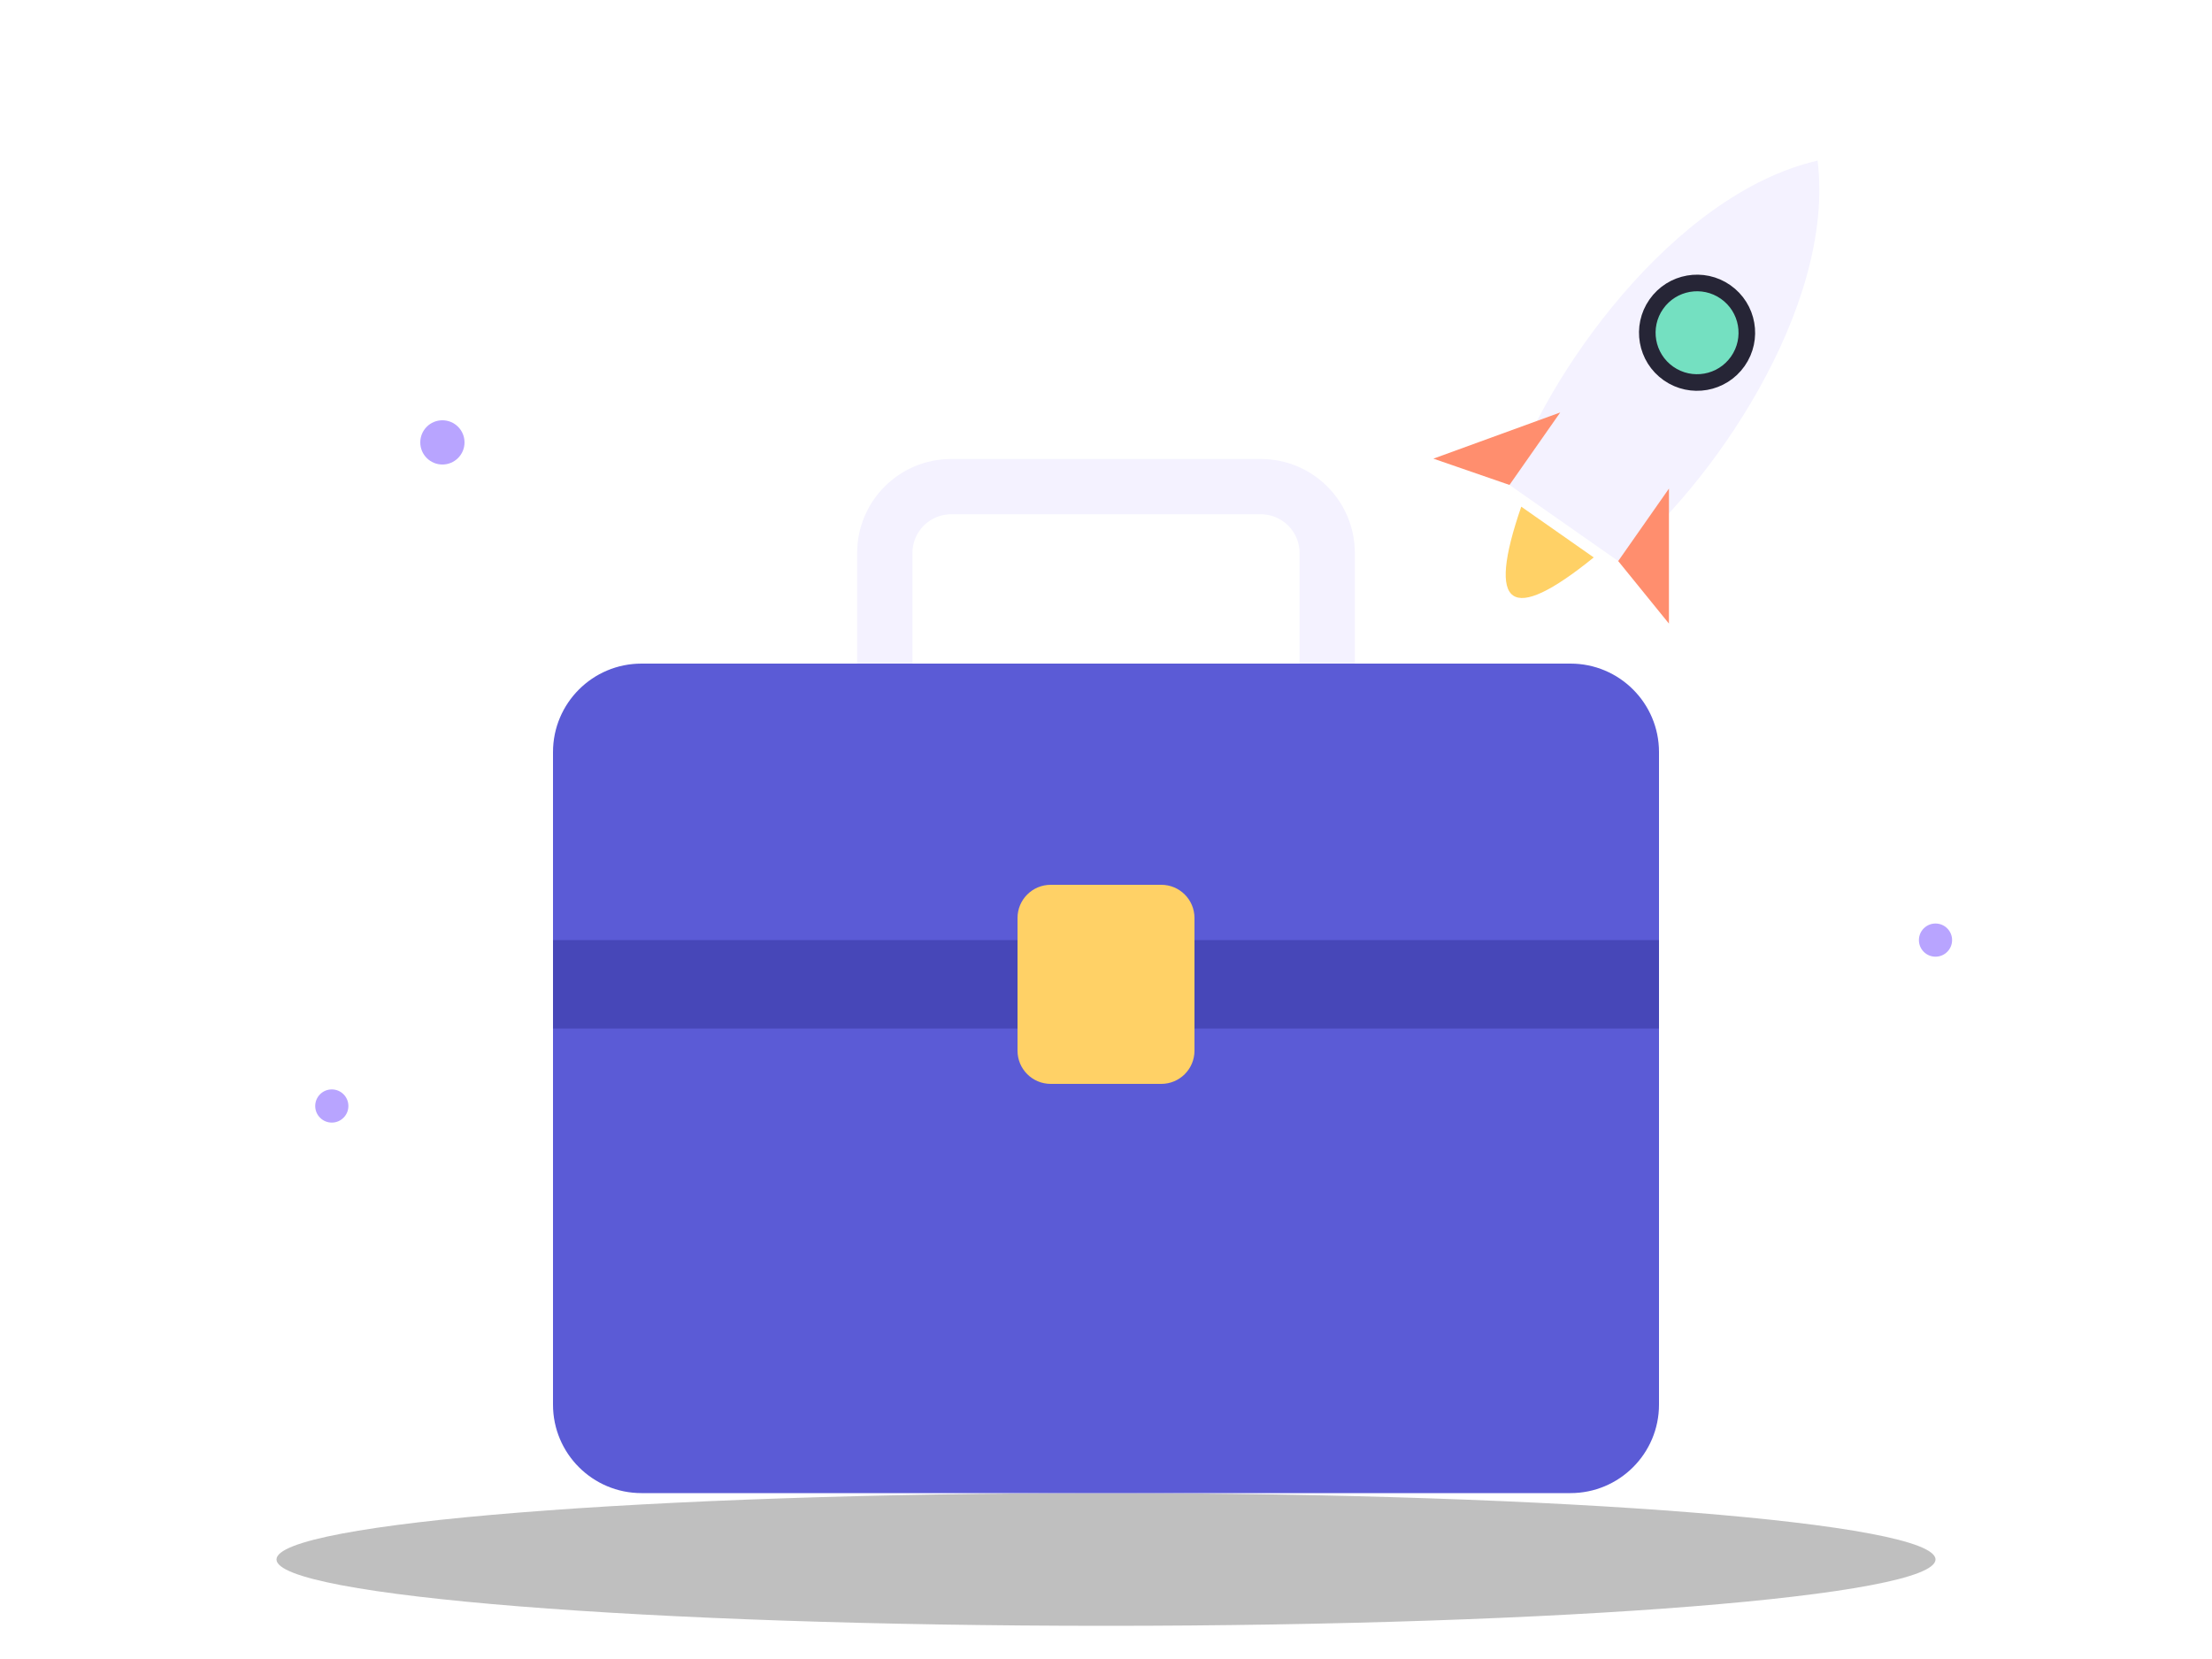
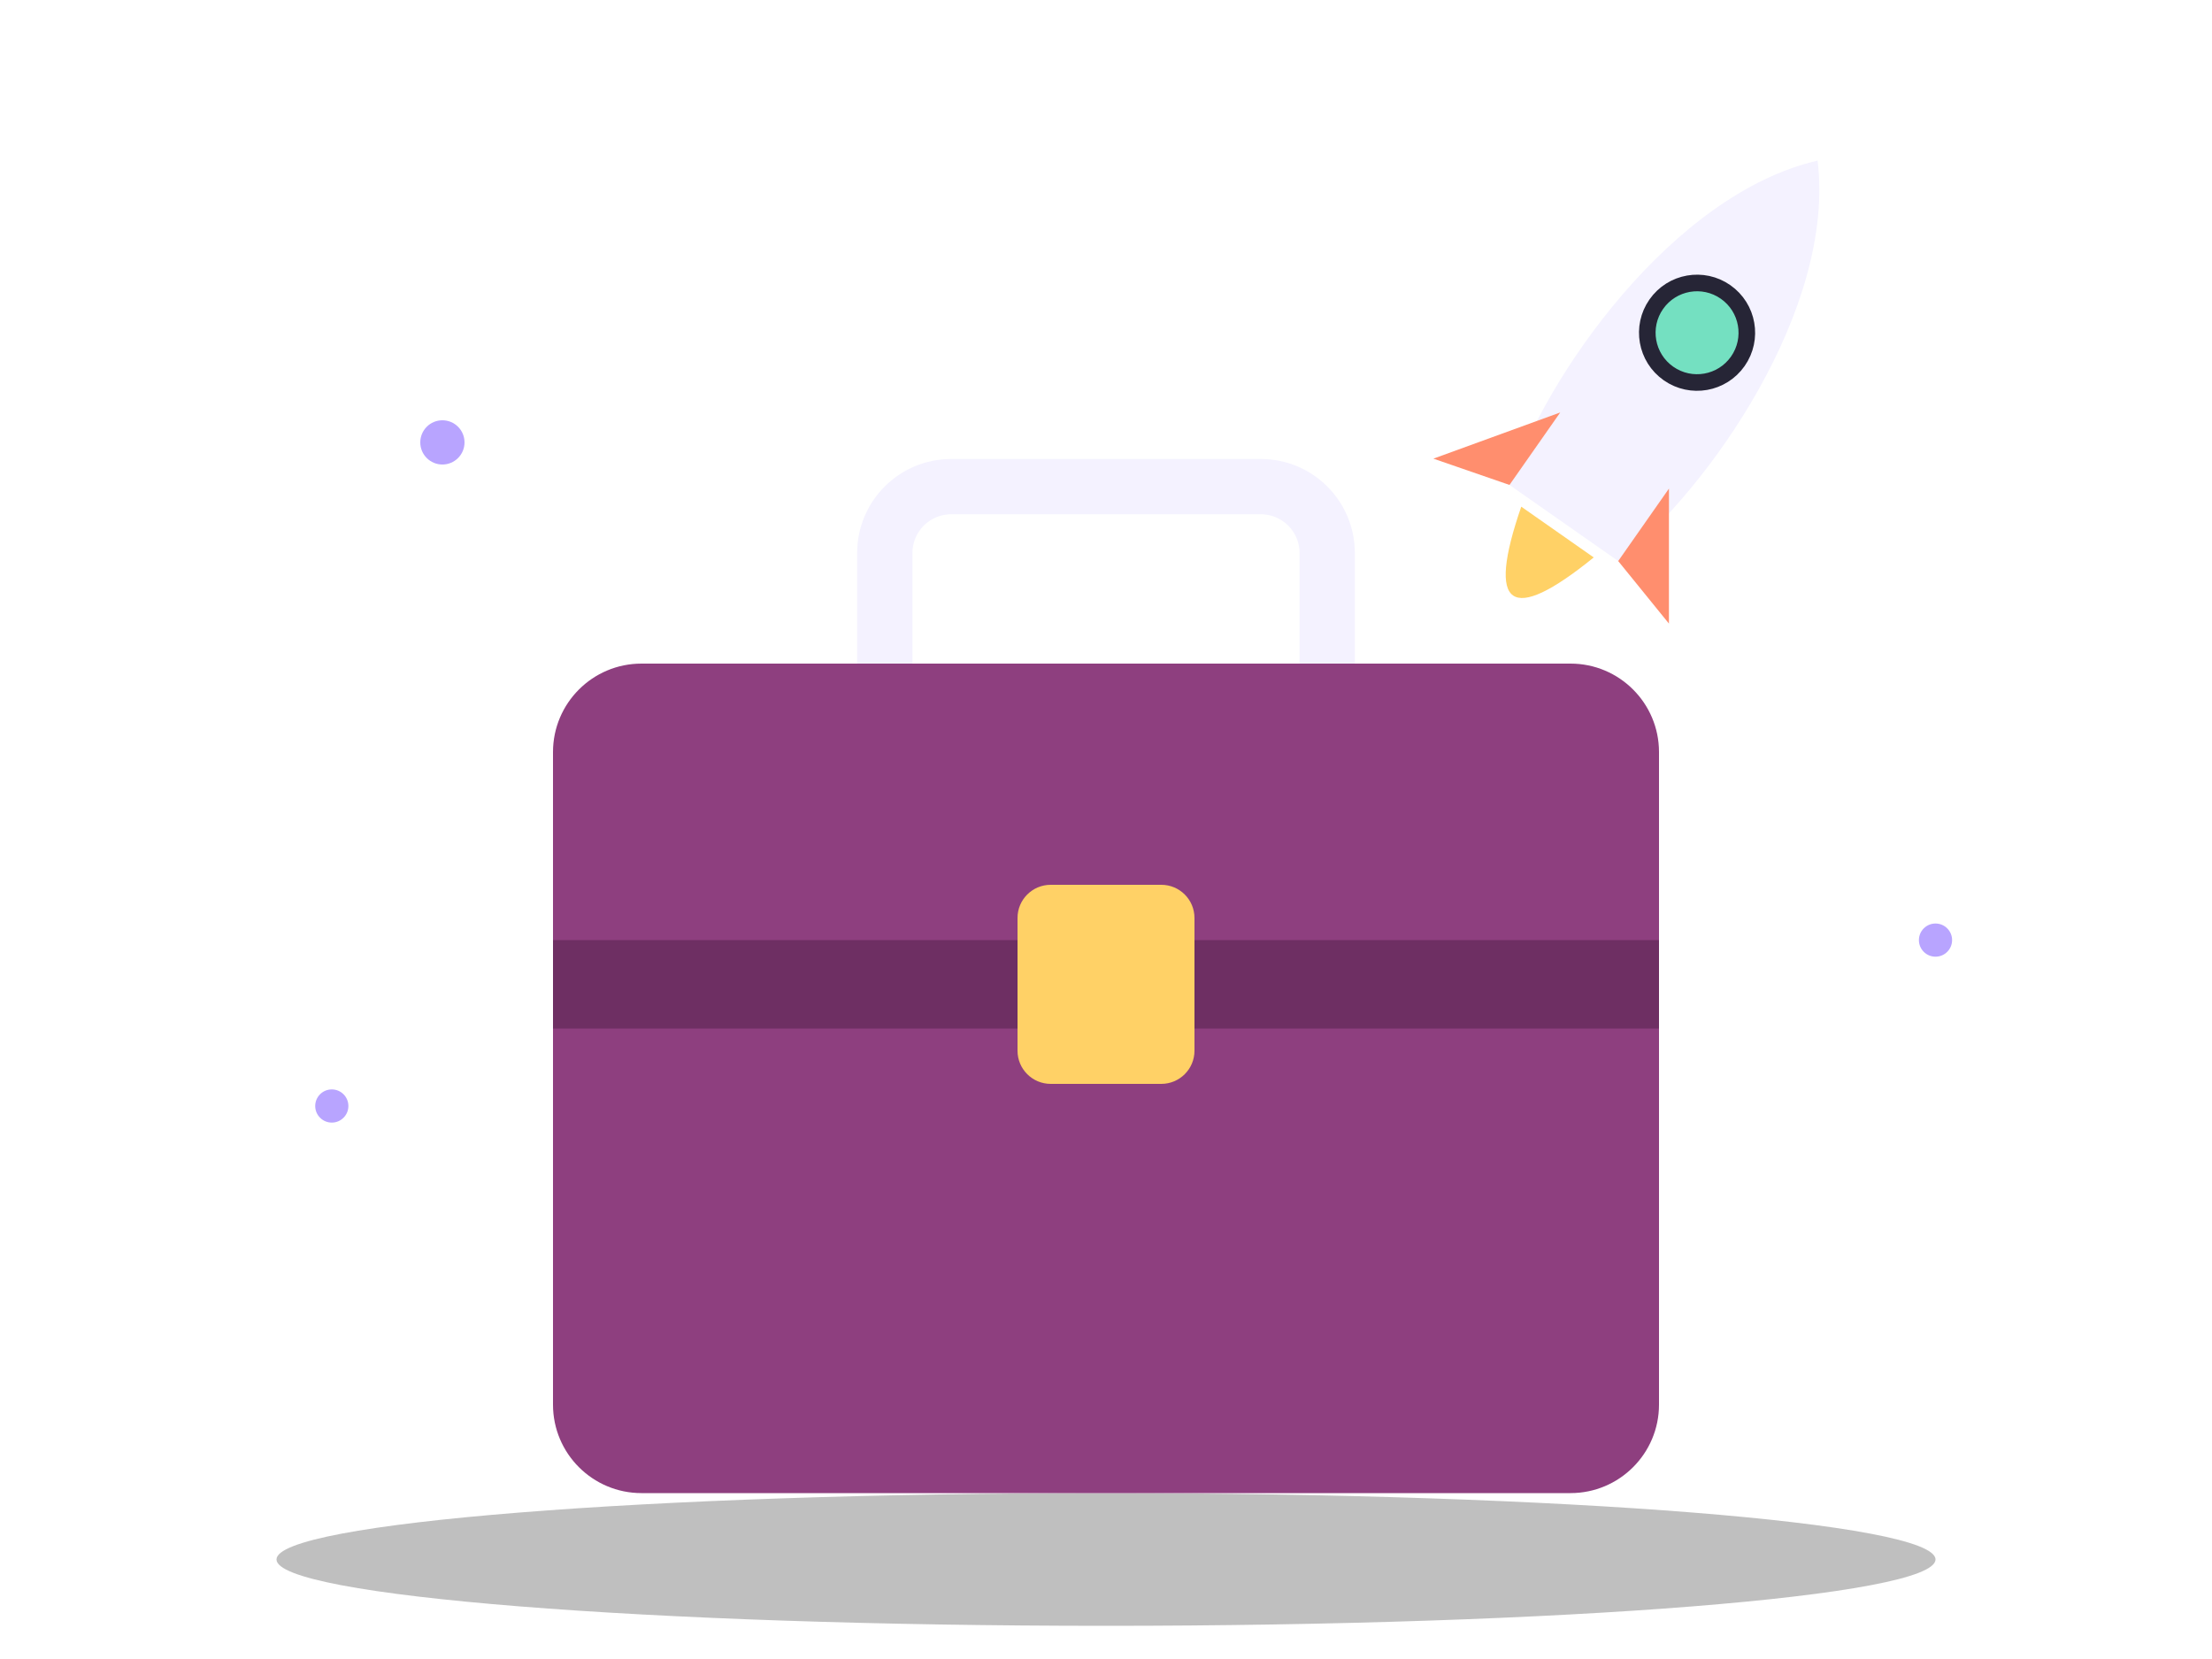
<svg xmlns="http://www.w3.org/2000/svg" viewBox="0 0 400 300" fill="none">
  <ellipse cx="200" cy="282" rx="150" ry="12" fill="#000" opacity=".25" />
-   <rect x="100" y="120" width="200" height="150" rx="16" fill="#5b5bd6" />
+   <rect x="100" y="120" width="200" height="150" rx="16" fill="#8e3f7f" />
  <path d="M160 120v-20a12 12 0 0 1 12-12h56a12 12 0 0 1 12 12v20" stroke="#f4f2ff" stroke-width="10" />
-   <rect x="100" y="170" width="200" height="16" fill="#4747b8" />
+   <rect x="100" y="170" width="200" height="16" fill="#6e2f63" />
  <rect x="184" y="160" width="32" height="36" rx="6" fill="#ffd166" />
  <g transform="translate(300 70) rotate(35)">
    <path d="M0-50 C18-30 18 10 12 30 H-12 C-18 10 -18-30 0-50Z" fill="#f4f2ff" />
    <circle cy="-12" r="9" fill="#74e0c1" stroke="#262536" stroke-width="3" />
    <path d="M-12 14 L-26 34 L-12 30Z M12 14 L26 34 L12 30Z" fill="#ff8e6e" />
    <path d="M-8 32 Q0 60 8 32Z" fill="#ffd166" />
  </g>
  <g fill="#b8a4ff">
    <circle cx="80" cy="80" r="4" />
    <circle cx="350" cy="170" r="3" />
    <circle cx="60" cy="200" r="3" />
  </g>
</svg>
